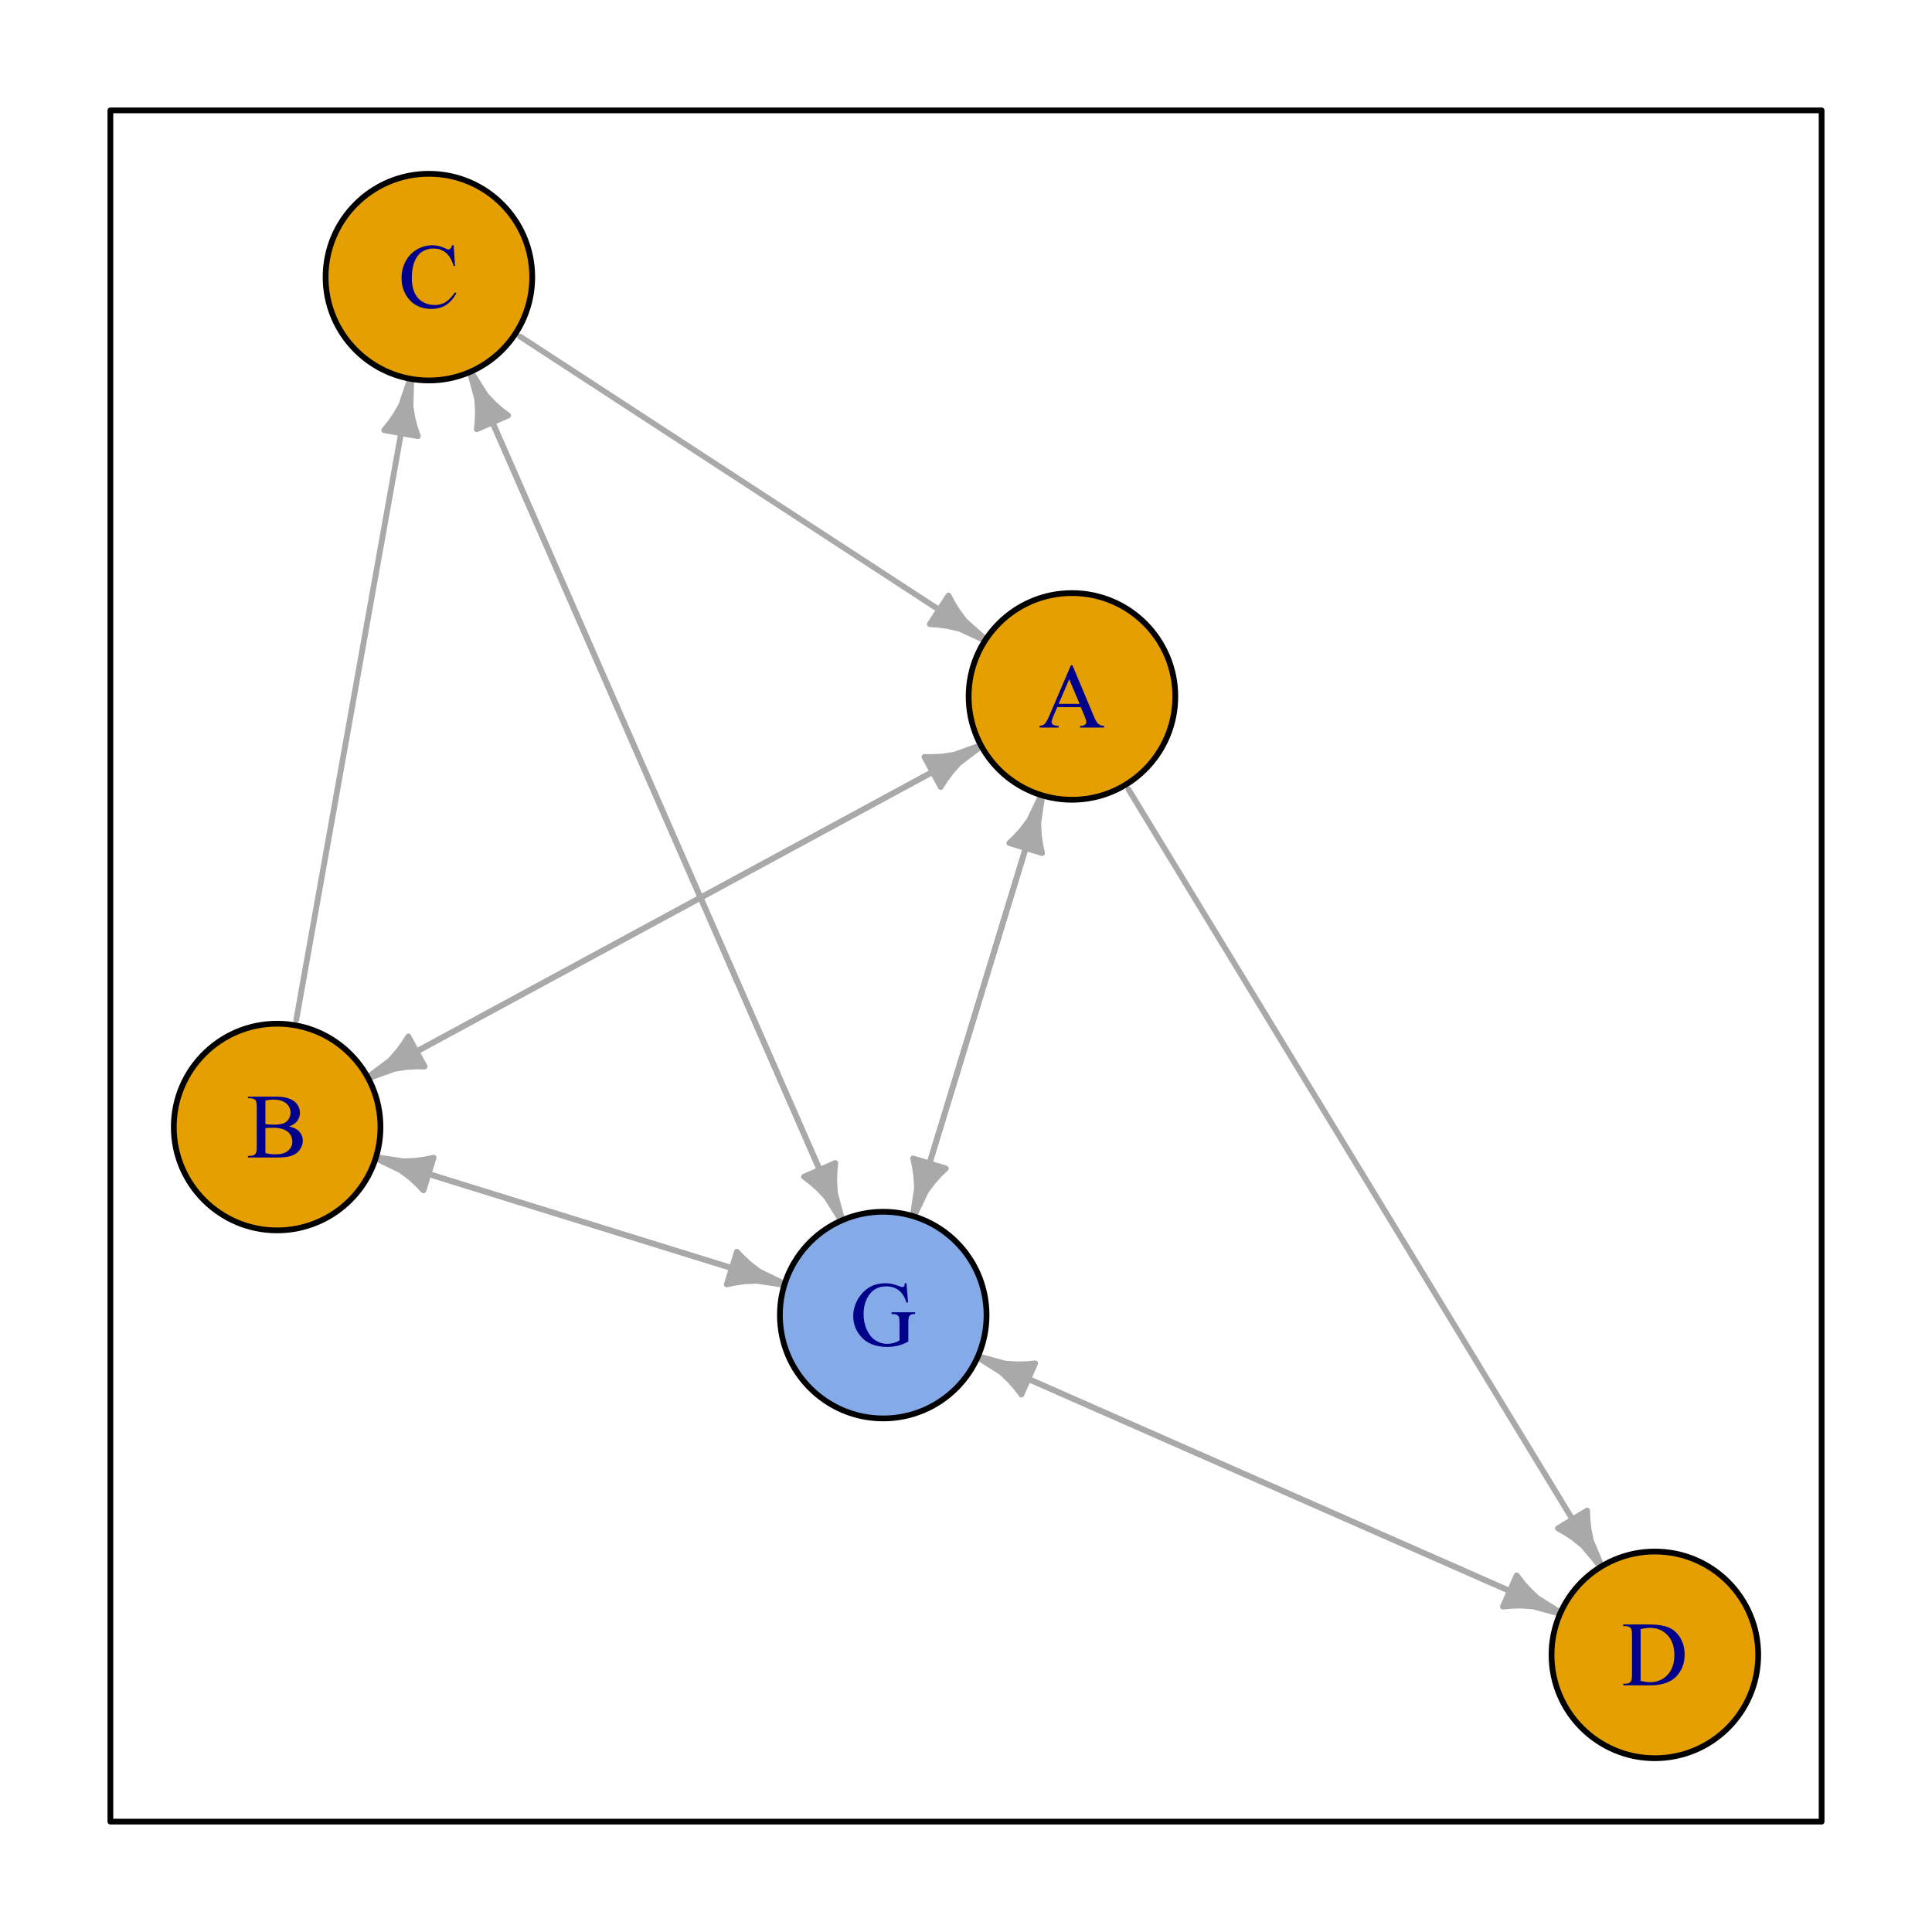
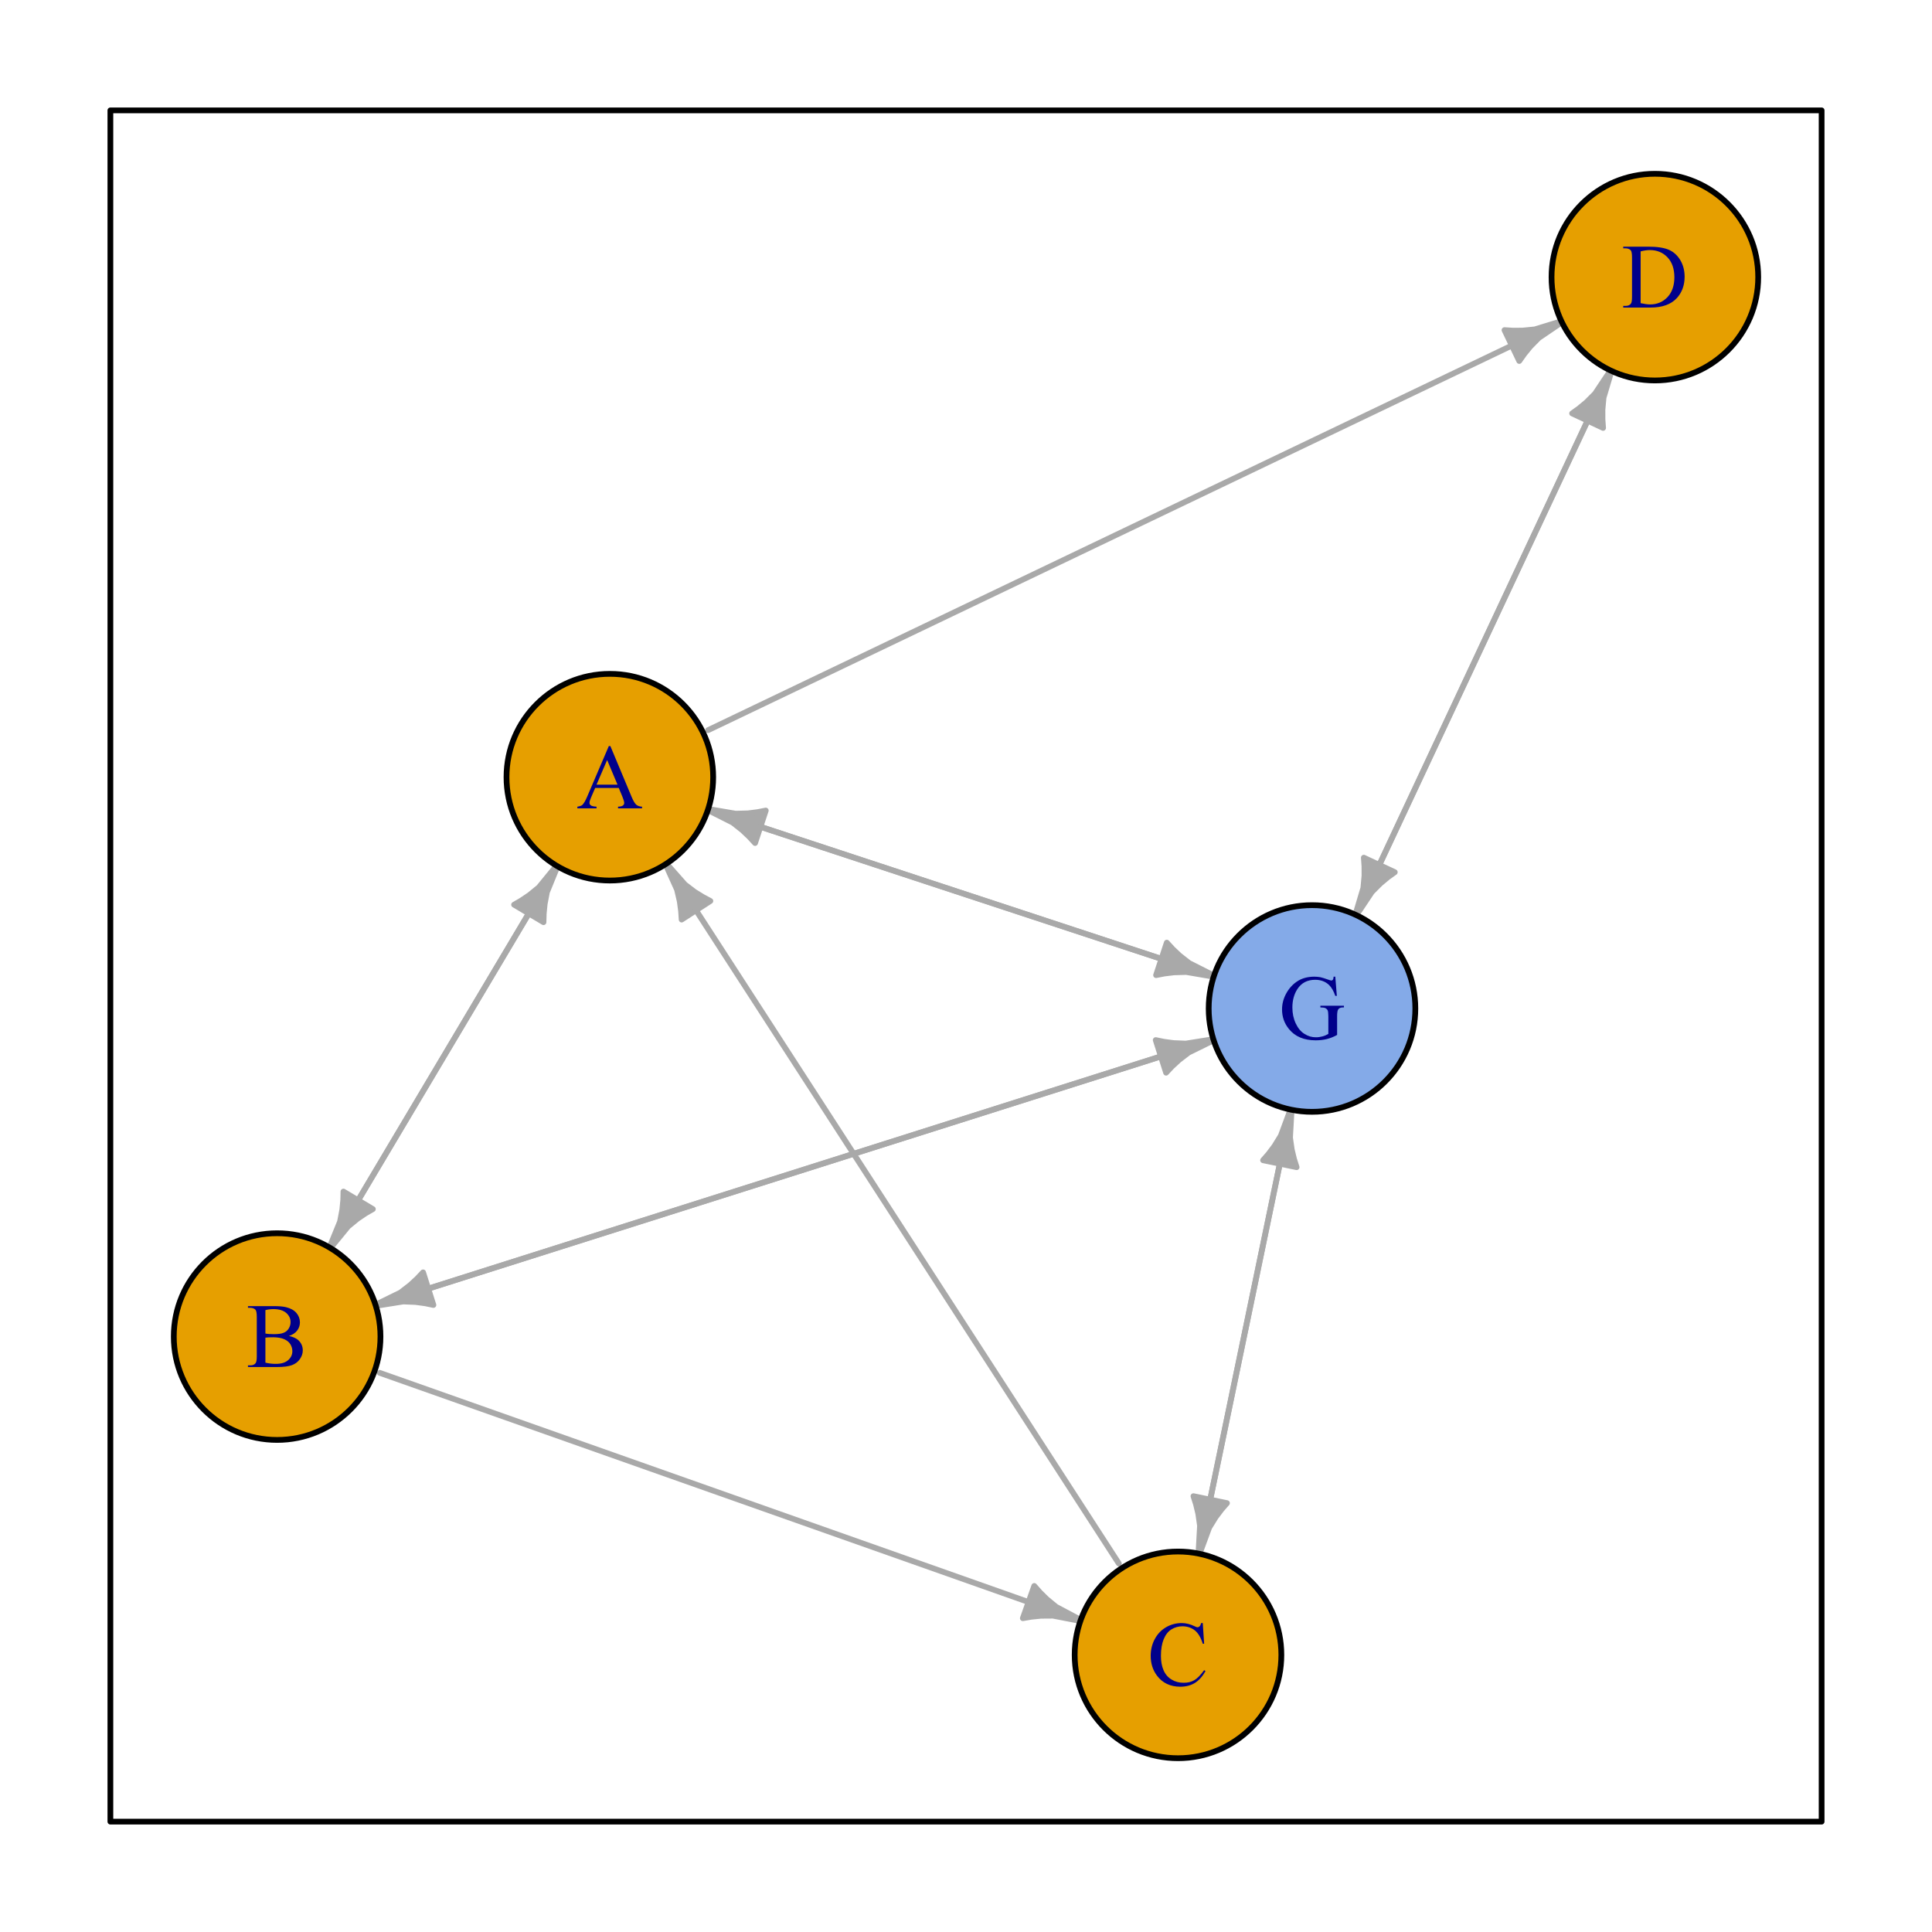
<svg xmlns="http://www.w3.org/2000/svg" xmlns:xlink="http://www.w3.org/1999/xlink" width="252pt" height="252pt" viewBox="0 0 252 252" version="1.1">
  <defs>
    <g>
      <symbol overflow="visible" id="glyph0-0">
        <path style="stroke:none;" d="M 1.664 0 L 1.664 -7.5 L 7.664 -7.5 L 7.664 0 Z M 1.852 -0.188 L 7.477 -0.188 L 7.477 -7.312 L 1.852 -7.312 Z M 1.852 -0.188 " />
      </symbol>
      <symbol overflow="visible" id="glyph0-1">
        <path style="stroke:none;" d="M 5.492 -2.66 L 2.414 -2.66 L 1.875 -1.406 C 1.742 -1.098 1.676 -0.867 1.676 -0.715 C 1.676 -0.59 1.73 -0.48 1.848 -0.395 C 1.961 -0.301 2.211 -0.242 2.594 -0.219 L 2.594 0 L 0.094 0 L 0.094 -0.219 C 0.426 -0.273 0.641 -0.352 0.738 -0.445 C 0.938 -0.633 1.156 -1.012 1.398 -1.586 L 4.195 -8.125 L 4.398 -8.125 L 7.164 -1.516 C 7.387 -0.98 7.59 -0.637 7.773 -0.48 C 7.953 -0.324 8.207 -0.234 8.531 -0.219 L 8.531 0 L 5.398 0 L 5.398 -0.219 C 5.711 -0.23 5.926 -0.285 6.035 -0.375 C 6.145 -0.461 6.199 -0.57 6.203 -0.703 C 6.199 -0.875 6.121 -1.145 5.969 -1.516 Z M 5.328 -3.094 L 3.977 -6.305 L 2.594 -3.094 Z M 5.328 -3.094 " />
      </symbol>
      <symbol overflow="visible" id="glyph0-2">
        <path style="stroke:none;" d="M 5.543 -4.055 C 6.09 -3.938 6.5 -3.75 6.781 -3.492 C 7.156 -3.133 7.348 -2.691 7.348 -2.172 C 7.348 -1.777 7.223 -1.398 6.973 -1.039 C 6.723 -0.676 6.379 -0.414 5.941 -0.25 C 5.504 -0.082 4.84 0 3.949 0 L 0.199 0 L 0.199 -0.219 L 0.5 -0.219 C 0.828 -0.215 1.066 -0.32 1.211 -0.531 C 1.301 -0.668 1.348 -0.961 1.348 -1.406 L 1.348 -6.539 C 1.348 -7.031 1.289 -7.34 1.18 -7.469 C 1.023 -7.637 0.797 -7.723 0.5 -7.727 L 0.199 -7.727 L 0.199 -7.945 L 3.633 -7.945 C 4.273 -7.945 4.785 -7.898 5.172 -7.805 C 5.758 -7.664 6.207 -7.414 6.516 -7.059 C 6.82 -6.699 6.973 -6.289 6.977 -5.824 C 6.973 -5.426 6.852 -5.066 6.613 -4.754 C 6.367 -4.434 6.012 -4.203 5.543 -4.055 Z M 2.473 -4.371 C 2.613 -4.34 2.777 -4.316 2.965 -4.309 C 3.152 -4.293 3.355 -4.289 3.578 -4.289 C 4.148 -4.289 4.578 -4.348 4.867 -4.473 C 5.152 -4.59 5.371 -4.781 5.523 -5.039 C 5.676 -5.293 5.754 -5.57 5.754 -5.871 C 5.754 -6.336 5.562 -6.73 5.184 -7.062 C 4.805 -7.387 4.254 -7.551 3.527 -7.555 C 3.137 -7.551 2.785 -7.508 2.473 -7.422 Z M 2.473 -0.574 C 2.926 -0.465 3.371 -0.41 3.812 -0.414 C 4.52 -0.41 5.059 -0.57 5.43 -0.891 C 5.801 -1.211 5.988 -1.605 5.988 -2.074 C 5.988 -2.383 5.902 -2.68 5.734 -2.965 C 5.566 -3.246 5.293 -3.469 4.914 -3.637 C 4.535 -3.797 4.066 -3.879 3.508 -3.883 C 3.266 -3.879 3.059 -3.875 2.891 -3.871 C 2.715 -3.859 2.578 -3.848 2.473 -3.832 Z M 2.473 -0.574 " />
      </symbol>
      <symbol overflow="visible" id="glyph0-3">
        <path style="stroke:none;" d="M 7.227 -8.125 L 7.406 -5.426 L 7.227 -5.426 C 6.977 -6.234 6.633 -6.816 6.188 -7.172 C 5.738 -7.523 5.199 -7.699 4.57 -7.703 C 4.043 -7.699 3.566 -7.566 3.141 -7.301 C 2.711 -7.035 2.375 -6.609 2.133 -6.023 C 1.891 -5.438 1.77 -4.707 1.77 -3.836 C 1.77 -3.113 1.883 -2.492 2.113 -1.969 C 2.344 -1.441 2.691 -1.035 3.156 -0.758 C 3.617 -0.473 4.145 -0.332 4.742 -0.336 C 5.254 -0.332 5.711 -0.441 6.105 -0.664 C 6.496 -0.883 6.93 -1.324 7.406 -1.98 L 7.586 -1.863 C 7.188 -1.156 6.723 -0.637 6.195 -0.312 C 5.66 0.016 5.031 0.176 4.301 0.18 C 2.984 0.176 1.965 -0.309 1.242 -1.281 C 0.703 -2.008 0.434 -2.863 0.434 -3.852 C 0.434 -4.641 0.609 -5.371 0.965 -6.035 C 1.32 -6.699 1.809 -7.211 2.434 -7.578 C 3.051 -7.938 3.734 -8.121 4.477 -8.125 C 5.047 -8.121 5.613 -7.98 6.176 -7.703 C 6.34 -7.617 6.457 -7.574 6.527 -7.578 C 6.633 -7.574 6.723 -7.613 6.805 -7.688 C 6.898 -7.789 6.973 -7.934 7.02 -8.125 Z M 7.227 -8.125 " />
      </symbol>
      <symbol overflow="visible" id="glyph0-4">
        <path style="stroke:none;" d="M 0.203 0 L 0.203 -0.219 L 0.504 -0.219 C 0.84 -0.215 1.078 -0.324 1.219 -0.539 C 1.305 -0.668 1.348 -0.957 1.348 -1.406 L 1.348 -6.539 C 1.348 -7.031 1.293 -7.34 1.184 -7.469 C 1.027 -7.637 0.801 -7.723 0.504 -7.727 L 0.203 -7.727 L 0.203 -7.945 L 3.438 -7.945 C 4.621 -7.945 5.523 -7.809 6.148 -7.539 C 6.766 -7.27 7.266 -6.82 7.645 -6.191 C 8.02 -5.562 8.207 -4.836 8.211 -4.016 C 8.207 -2.906 7.871 -1.984 7.203 -1.242 C 6.445 -0.414 5.297 0 3.758 0 Z M 2.473 -0.574 C 2.969 -0.465 3.383 -0.41 3.719 -0.41 C 4.621 -0.41 5.375 -0.727 5.977 -1.363 C 6.574 -2 6.871 -2.863 6.875 -3.953 C 6.871 -5.051 6.574 -5.918 5.977 -6.551 C 5.375 -7.184 4.605 -7.5 3.672 -7.5 C 3.32 -7.5 2.922 -7.441 2.473 -7.328 Z M 2.473 -0.574 " />
      </symbol>
      <symbol overflow="visible" id="glyph0-5">
        <path style="stroke:none;" d="M 7.367 -8.125 L 7.57 -5.617 L 7.367 -5.617 C 7.156 -6.238 6.891 -6.711 6.562 -7.031 C 6.086 -7.488 5.477 -7.715 4.742 -7.719 C 3.727 -7.715 2.957 -7.316 2.43 -6.516 C 1.988 -5.836 1.77 -5.031 1.77 -4.102 C 1.77 -3.344 1.914 -2.652 2.207 -2.027 C 2.5 -1.402 2.883 -0.941 3.359 -0.652 C 3.828 -0.359 4.316 -0.215 4.82 -0.219 C 5.113 -0.215 5.398 -0.254 5.672 -0.328 C 5.945 -0.398 6.207 -0.508 6.461 -0.656 L 6.461 -2.953 C 6.457 -3.352 6.426 -3.609 6.371 -3.734 C 6.309 -3.855 6.215 -3.949 6.09 -4.016 C 5.957 -4.078 5.734 -4.113 5.422 -4.113 L 5.422 -4.336 L 8.496 -4.336 L 8.496 -4.113 L 8.352 -4.113 C 8.039 -4.113 7.832 -4.012 7.723 -3.809 C 7.645 -3.664 7.605 -3.379 7.605 -2.953 L 7.605 -0.523 C 7.152 -0.273 6.707 -0.098 6.273 0.012 C 5.832 0.121 5.348 0.176 4.816 0.18 C 3.281 0.176 2.113 -0.312 1.32 -1.297 C 0.719 -2.031 0.422 -2.883 0.422 -3.852 C 0.422 -4.547 0.59 -5.219 0.926 -5.859 C 1.324 -6.617 1.871 -7.203 2.566 -7.617 C 3.145 -7.953 3.832 -8.121 4.629 -8.125 C 4.918 -8.121 5.18 -8.098 5.418 -8.055 C 5.652 -8.004 5.988 -7.902 6.422 -7.746 C 6.641 -7.664 6.785 -7.621 6.859 -7.625 C 6.934 -7.621 6.996 -7.656 7.051 -7.727 C 7.102 -7.793 7.137 -7.926 7.148 -8.125 Z M 7.367 -8.125 " />
      </symbol>
    </g>
  </defs>
-   <g id="surface76">
+   <g id="surface96">
    <rect x="0" y="0" width="252" height="252" style="fill:rgb(100%,100%,100%);fill-opacity:1;stroke:none;" />
    <path style="fill:none;stroke-width:0.75;stroke-linecap:round;stroke-linejoin:round;stroke:rgb(0%,0%,0%);stroke-opacity:1;stroke-miterlimit:10;" d="M 14.398 237.602 L 237.602 237.602 L 237.602 14.398 L 14.398 14.398 L 14.398 237.602 " />
-     <path style="fill:none;stroke-width:0.75;stroke-linecap:round;stroke-linejoin:round;stroke:rgb(66.275%,66.275%,66.275%);stroke-opacity:1;stroke-miterlimit:10;" d="M 127.34 97.602 L 47.996 140.586 " />
-     <path style="fill:none;stroke-width:0.75;stroke-linecap:round;stroke-linejoin:round;stroke:rgb(66.275%,66.275%,66.275%);stroke-opacity:1;stroke-miterlimit:10;" d="M 147.199 102.969 L 208.852 204.34 " />
-     <path style="fill:none;stroke-width:0.75;stroke-linecap:round;stroke-linejoin:round;stroke:rgb(66.275%,66.275%,66.275%);stroke-opacity:1;stroke-miterlimit:10;" d="M 135.68 104.418 L 119.137 158.641 " />
-     <path style="fill:none;stroke-width:0.75;stroke-linecap:round;stroke-linejoin:round;stroke:rgb(66.275%,66.275%,66.275%);stroke-opacity:1;stroke-miterlimit:10;" d="M 48.629 140.242 L 127.973 97.258 " />
-     <path style="fill:none;stroke-width:0.75;stroke-linecap:round;stroke-linejoin:round;stroke:rgb(66.275%,66.275%,66.275%);stroke-opacity:1;stroke-miterlimit:10;" d="M 38.641 133.027 L 53.574 49.414 " />
-     <path style="fill:none;stroke-width:0.75;stroke-linecap:round;stroke-linejoin:round;stroke:rgb(66.275%,66.275%,66.275%);stroke-opacity:1;stroke-miterlimit:10;" d="M 49.707 151.215 L 102.328 167.539 " />
-     <path style="fill:none;stroke-width:0.75;stroke-linecap:round;stroke-linejoin:round;stroke:rgb(66.275%,66.275%,66.275%);stroke-opacity:1;stroke-miterlimit:10;" d="M 67.84 43.898 L 128.531 83.477 " />
-     <path style="fill:none;stroke-width:0.75;stroke-linecap:round;stroke-linejoin:round;stroke:rgb(66.275%,66.275%,66.275%);stroke-opacity:1;stroke-miterlimit:10;" d="M 61.637 49.152 L 109.797 159.184 " />
-     <path style="fill:none;stroke-width:0.75;stroke-linecap:round;stroke-linejoin:round;stroke:rgb(66.275%,66.275%,66.275%);stroke-opacity:1;stroke-miterlimit:10;" d="M 202.859 210.133 L 127.539 176.965 " />
-     <path style="fill:none;stroke-width:0.75;stroke-linecap:round;stroke-linejoin:round;stroke:rgb(66.275%,66.275%,66.275%);stroke-opacity:1;stroke-miterlimit:10;" d="M 119.348 157.953 L 135.891 103.73 " />
-     <path style="fill:none;stroke-width:0.75;stroke-linecap:round;stroke-linejoin:round;stroke:rgb(66.275%,66.275%,66.275%);stroke-opacity:1;stroke-miterlimit:10;" d="M 101.641 167.324 L 49.02 151 " />
-     <path style="fill:none;stroke-width:0.75;stroke-linecap:round;stroke-linejoin:round;stroke:rgb(66.275%,66.275%,66.275%);stroke-opacity:1;stroke-miterlimit:10;" d="M 109.512 158.523 L 61.352 48.492 " />
-     <path style="fill:none;stroke-width:0.75;stroke-linecap:round;stroke-linejoin:round;stroke:rgb(66.275%,66.275%,66.275%);stroke-opacity:1;stroke-miterlimit:10;" d="M 128.195 177.254 L 203.52 210.422 " />
-     <path style="fill-rule:nonzero;fill:rgb(66.275%,66.275%,66.275%);fill-opacity:1;stroke-width:0.75;stroke-linecap:round;stroke-linejoin:round;stroke:rgb(66.275%,66.275%,66.275%);stroke-opacity:1;stroke-miterlimit:10;" d="M 53.262 135.195 L 52.672 136.129 L 51.922 137.148 L 50.871 138.332 L 47.961 140.523 L 48.031 140.648 L 51.453 139.41 L 53.02 139.172 L 54.285 139.105 L 55.391 139.117 Z M 53.262 135.195 " />
-     <path style="fill-rule:nonzero;fill:rgb(66.275%,66.275%,66.275%);fill-opacity:1;stroke-width:0.75;stroke-linecap:round;stroke-linejoin:round;stroke:rgb(66.275%,66.275%,66.275%);stroke-opacity:1;stroke-miterlimit:10;" d="M 203.203 199.348 L 204.164 199.891 L 205.223 200.59 L 206.457 201.582 L 208.789 204.375 L 208.914 204.301 L 207.504 200.945 L 207.191 199.391 L 207.059 198.133 L 207.016 197.027 Z M 203.203 199.348 " />
-     <path style="fill-rule:nonzero;fill:rgb(66.275%,66.275%,66.275%);fill-opacity:1;stroke-width:0.75;stroke-linecap:round;stroke-linejoin:round;stroke:rgb(66.275%,66.275%,66.275%);stroke-opacity:1;stroke-miterlimit:10;" d="M 119.102 151.102 L 119.336 152.184 L 119.52 153.434 L 119.602 155.02 L 119.066 158.617 L 119.207 158.66 L 120.773 155.375 L 121.723 154.105 L 122.574 153.168 L 123.371 152.406 Z M 119.102 151.102 " />
-     <path style="fill-rule:nonzero;fill:rgb(66.275%,66.275%,66.275%);fill-opacity:1;stroke-width:0.75;stroke-linecap:round;stroke-linejoin:round;stroke:rgb(66.275%,66.275%,66.275%);stroke-opacity:1;stroke-miterlimit:10;" d="M 122.703 102.652 L 123.293 101.719 L 124.043 100.699 L 125.098 99.512 L 128.004 97.324 L 127.938 97.195 L 124.516 98.438 L 122.945 98.672 L 121.684 98.742 L 120.578 98.727 Z M 122.703 102.652 " />
-     <path style="fill-rule:nonzero;fill:rgb(66.275%,66.275%,66.275%);fill-opacity:1;stroke-width:0.75;stroke-linecap:round;stroke-linejoin:round;stroke:rgb(66.275%,66.275%,66.275%);stroke-opacity:1;stroke-miterlimit:10;" d="M 54.508 56.895 L 54.145 55.848 L 53.812 54.629 L 53.547 53.066 L 53.645 49.426 L 53.504 49.402 L 52.34 52.848 L 51.547 54.223 L 50.812 55.254 L 50.113 56.109 Z M 54.508 56.895 " />
-     <path style="fill-rule:nonzero;fill:rgb(66.275%,66.275%,66.275%);fill-opacity:1;stroke-width:0.75;stroke-linecap:round;stroke-linejoin:round;stroke:rgb(66.275%,66.275%,66.275%);stroke-opacity:1;stroke-miterlimit:10;" d="M 94.793 167.535 L 95.875 167.309 L 97.125 167.129 L 98.711 167.055 L 102.309 167.605 L 102.352 167.469 L 99.074 165.887 L 97.809 164.93 L 96.875 164.074 L 96.113 163.273 Z M 94.793 167.535 " />
-     <path style="fill-rule:nonzero;fill:rgb(66.275%,66.275%,66.275%);fill-opacity:1;stroke-width:0.75;stroke-linecap:round;stroke-linejoin:round;stroke:rgb(66.275%,66.275%,66.275%);stroke-opacity:1;stroke-miterlimit:10;" d="M 121.281 81.414 L 122.387 81.488 L 123.637 81.66 L 125.184 82.023 L 128.492 83.539 L 128.57 83.418 L 125.852 81 L 124.898 79.73 L 124.234 78.656 L 123.719 77.676 Z M 121.281 81.414 " />
-     <path style="fill-rule:nonzero;fill:rgb(66.275%,66.275%,66.275%);fill-opacity:1;stroke-width:0.75;stroke-linecap:round;stroke-linejoin:round;stroke:rgb(66.275%,66.275%,66.275%);stroke-opacity:1;stroke-miterlimit:10;" d="M 104.867 153.484 L 105.75 154.152 L 106.703 154.98 L 107.793 156.133 L 109.734 159.215 L 109.863 159.156 L 108.914 155.641 L 108.812 154.059 L 108.848 152.793 L 108.957 151.695 Z M 104.867 153.484 " />
-     <path style="fill-rule:nonzero;fill:rgb(66.275%,66.275%,66.275%);fill-opacity:1;stroke-width:0.75;stroke-linecap:round;stroke-linejoin:round;stroke:rgb(66.275%,66.275%,66.275%);stroke-opacity:1;stroke-miterlimit:10;" d="M 135.027 177.824 L 133.926 177.93 L 132.66 177.961 L 131.078 177.855 L 127.566 176.898 L 127.508 177.031 L 130.586 178.977 L 131.734 180.07 L 132.562 181.023 L 133.227 181.906 Z M 135.027 177.824 " />
-     <path style="fill-rule:nonzero;fill:rgb(66.275%,66.275%,66.275%);fill-opacity:1;stroke-width:0.75;stroke-linecap:round;stroke-linejoin:round;stroke:rgb(66.275%,66.275%,66.275%);stroke-opacity:1;stroke-miterlimit:10;" d="M 135.922 111.27 L 135.688 110.188 L 135.504 108.938 L 135.422 107.352 L 135.957 103.754 L 135.82 103.711 L 134.254 106.996 L 133.301 108.266 L 132.449 109.203 L 131.652 109.965 Z M 135.922 111.27 " />
-     <path style="fill-rule:nonzero;fill:rgb(66.275%,66.275%,66.275%);fill-opacity:1;stroke-width:0.75;stroke-linecap:round;stroke-linejoin:round;stroke:rgb(66.275%,66.275%,66.275%);stroke-opacity:1;stroke-miterlimit:10;" d="M 56.555 151 L 55.477 151.23 L 54.223 151.406 L 52.637 151.48 L 49.039 150.93 L 48.996 151.07 L 52.273 152.652 L 53.539 153.609 L 54.473 154.465 L 55.234 155.266 Z M 56.555 151 " />
-     <path style="fill-rule:nonzero;fill:rgb(66.275%,66.275%,66.275%);fill-opacity:1;stroke-width:0.75;stroke-linecap:round;stroke-linejoin:round;stroke:rgb(66.275%,66.275%,66.275%);stroke-opacity:1;stroke-miterlimit:10;" d="M 66.281 54.191 L 65.398 53.527 L 64.445 52.695 L 63.355 51.543 L 61.414 48.465 L 61.285 48.52 L 62.234 52.035 L 62.336 53.617 L 62.301 54.883 L 62.191 55.984 Z M 66.281 54.191 " />
-     <path style="fill-rule:nonzero;fill:rgb(66.275%,66.275%,66.275%);fill-opacity:1;stroke-width:0.75;stroke-linecap:round;stroke-linejoin:round;stroke:rgb(66.275%,66.275%,66.275%);stroke-opacity:1;stroke-miterlimit:10;" d="M 196.031 209.562 L 197.133 209.457 L 198.395 209.426 L 199.98 209.531 L 203.492 210.488 L 203.551 210.355 L 200.473 208.414 L 199.324 207.316 L 198.496 206.363 L 197.828 205.48 Z M 196.031 209.562 " />
-     <path style="fill-rule:nonzero;fill:rgb(90.196%,62.353%,0%);fill-opacity:1;stroke-width:0.75;stroke-linecap:round;stroke-linejoin:round;stroke:rgb(0%,0%,0%);stroke-opacity:1;stroke-miterlimit:10;" d="M 153.301 90.84 C 153.301 98.285 147.266 104.316 139.82 104.316 C 132.379 104.316 126.344 98.285 126.344 90.84 C 126.344 83.395 132.379 77.359 139.82 77.359 C 147.266 77.359 153.301 83.395 153.301 90.84 " />
-     <path style="fill-rule:nonzero;fill:rgb(90.196%,62.353%,0%);fill-opacity:1;stroke-width:0.75;stroke-linecap:round;stroke-linejoin:round;stroke:rgb(0%,0%,0%);stroke-opacity:1;stroke-miterlimit:10;" d="M 49.625 147.008 C 49.625 154.449 43.59 160.484 36.145 160.484 C 28.699 160.484 22.668 154.449 22.668 147.008 C 22.668 139.562 28.699 133.527 36.145 133.527 C 43.59 133.527 49.625 139.562 49.625 147.008 " />
-     <path style="fill-rule:nonzero;fill:rgb(90.196%,62.353%,0%);fill-opacity:1;stroke-width:0.75;stroke-linecap:round;stroke-linejoin:round;stroke:rgb(0%,0%,0%);stroke-opacity:1;stroke-miterlimit:10;" d="M 69.422 36.145 C 69.422 43.59 63.391 49.625 55.945 49.625 C 48.5 49.625 42.469 43.59 42.469 36.145 C 42.469 28.699 48.5 22.668 55.945 22.668 C 63.391 22.668 69.422 28.699 69.422 36.145 " />
-     <path style="fill-rule:nonzero;fill:rgb(90.196%,62.353%,0%);fill-opacity:1;stroke-width:0.75;stroke-linecap:round;stroke-linejoin:round;stroke:rgb(0%,0%,0%);stroke-opacity:1;stroke-miterlimit:10;" d="M 229.332 215.855 C 229.332 223.301 223.301 229.332 215.855 229.332 C 208.41 229.332 202.375 223.301 202.375 215.855 C 202.375 208.41 208.41 202.375 215.855 202.375 C 223.301 202.375 229.332 208.41 229.332 215.855 " />
-     <path style="fill-rule:nonzero;fill:rgb(51.765%,66.667%,90.98%);fill-opacity:1;stroke-width:0.75;stroke-linecap:round;stroke-linejoin:round;stroke:rgb(0%,0%,0%);stroke-opacity:1;stroke-miterlimit:10;" d="M 128.68 171.531 C 128.68 178.977 122.648 185.012 115.203 185.012 C 107.758 185.012 101.727 178.977 101.727 171.531 C 101.727 164.086 107.758 158.055 115.203 158.055 C 122.648 158.055 128.68 164.086 128.68 171.531 " />
+     <path style="fill:none;stroke-width:0.75;stroke-linecap:round;stroke-linejoin:round;stroke:rgb(66.275%,66.275%,66.275%);stroke-opacity:1;stroke-miterlimit:10;" d="M 72.285 113.574 L 43.035 162.754 " />
+     <path style="fill:none;stroke-width:0.75;stroke-linecap:round;stroke-linejoin:round;stroke:rgb(66.275%,66.275%,66.275%);stroke-opacity:1;stroke-miterlimit:10;" d="M 92.352 95.242 L 203.695 41.961 " />
+     <path style="fill:none;stroke-width:0.75;stroke-linecap:round;stroke-linejoin:round;stroke:rgb(66.275%,66.275%,66.275%);stroke-opacity:1;stroke-miterlimit:10;" d="M 93.031 105.816 L 158.332 127.324 " />
+     <path style="fill:none;stroke-width:0.75;stroke-linecap:round;stroke-linejoin:round;stroke:rgb(66.275%,66.275%,66.275%);stroke-opacity:1;stroke-miterlimit:10;" d="M 43.402 162.133 L 72.656 112.957 " />
+     <path style="fill:none;stroke-width:0.75;stroke-linecap:round;stroke-linejoin:round;stroke:rgb(66.275%,66.275%,66.275%);stroke-opacity:1;stroke-miterlimit:10;" d="M 49.531 179.066 L 140.945 211.363 " />
+     <path style="fill:none;stroke-width:0.75;stroke-linecap:round;stroke-linejoin:round;stroke:rgb(66.275%,66.275%,66.275%);stroke-opacity:1;stroke-miterlimit:10;" d="M 49.68 170.047 L 158.285 135.617 " />
+     <path style="fill:none;stroke-width:0.75;stroke-linecap:round;stroke-linejoin:round;stroke:rgb(66.275%,66.275%,66.275%);stroke-opacity:1;stroke-miterlimit:10;" d="M 145.938 203.938 L 86.871 112.688 " />
+     <path style="fill:none;stroke-width:0.75;stroke-linecap:round;stroke-linejoin:round;stroke:rgb(66.275%,66.275%,66.275%);stroke-opacity:1;stroke-miterlimit:10;" d="M 156.535 201.953 L 168.398 144.742 " />
+     <path style="fill:none;stroke-width:0.75;stroke-linecap:round;stroke-linejoin:round;stroke:rgb(66.275%,66.275%,66.275%);stroke-opacity:1;stroke-miterlimit:10;" d="M 209.828 49 L 176.855 119.34 " />
+     <path style="fill:none;stroke-width:0.75;stroke-linecap:round;stroke-linejoin:round;stroke:rgb(66.275%,66.275%,66.275%);stroke-opacity:1;stroke-miterlimit:10;" d="M 157.648 127.102 L 92.348 105.59 " />
+     <path style="fill:none;stroke-width:0.75;stroke-linecap:round;stroke-linejoin:round;stroke:rgb(66.275%,66.275%,66.275%);stroke-opacity:1;stroke-miterlimit:10;" d="M 157.598 135.832 L 48.992 170.262 " />
+     <path style="fill:none;stroke-width:0.75;stroke-linecap:round;stroke-linejoin:round;stroke:rgb(66.275%,66.275%,66.275%);stroke-opacity:1;stroke-miterlimit:10;" d="M 168.25 145.445 L 156.391 202.656 " />
+     <path style="fill:none;stroke-width:0.75;stroke-linecap:round;stroke-linejoin:round;stroke:rgb(66.275%,66.275%,66.275%);stroke-opacity:1;stroke-miterlimit:10;" d="M 177.16 118.688 L 210.133 48.348 " />
+     <path style="fill-rule:nonzero;fill:rgb(66.275%,66.275%,66.275%);fill-opacity:1;stroke-width:0.75;stroke-linecap:round;stroke-linejoin:round;stroke:rgb(66.275%,66.275%,66.275%);stroke-opacity:1;stroke-miterlimit:10;" d="M 44.797 155.422 L 44.77 156.527 L 44.648 157.789 L 44.352 159.344 L 42.973 162.715 L 43.098 162.789 L 45.402 159.973 L 46.629 158.965 L 47.676 158.258 L 48.633 157.707 Z M 44.797 155.422 " />
+     <path style="fill-rule:nonzero;fill:rgb(66.275%,66.275%,66.275%);fill-opacity:1;stroke-width:0.75;stroke-linecap:round;stroke-linejoin:round;stroke:rgb(66.275%,66.275%,66.275%);stroke-opacity:1;stroke-miterlimit:10;" d="M 198.164 47.086 L 198.805 46.18 L 199.602 45.199 L 200.715 44.07 L 203.727 42.027 L 203.668 41.898 L 200.188 42.965 L 198.605 43.121 L 197.344 43.129 L 196.238 43.059 Z M 198.164 47.086 " />
+     <path style="fill-rule:nonzero;fill:rgb(66.275%,66.275%,66.275%);fill-opacity:1;stroke-width:0.75;stroke-linecap:round;stroke-linejoin:round;stroke:rgb(66.275%,66.275%,66.275%);stroke-opacity:1;stroke-miterlimit:10;" d="M 150.793 127.191 L 151.879 126.98 L 153.137 126.828 L 154.719 126.781 L 158.309 127.395 L 158.355 127.258 L 155.102 125.617 L 153.855 124.641 L 152.938 123.77 L 152.191 122.953 Z M 150.793 127.191 " />
+     <path style="fill-rule:nonzero;fill:rgb(66.275%,66.275%,66.275%);fill-opacity:1;stroke-width:0.75;stroke-linecap:round;stroke-linejoin:round;stroke:rgb(66.275%,66.275%,66.275%);stroke-opacity:1;stroke-miterlimit:10;" d="M 70.891 120.285 L 70.922 119.18 L 71.043 117.922 L 71.34 116.363 L 72.719 112.992 L 72.594 112.918 L 70.289 115.738 L 69.062 116.742 L 68.012 117.449 L 67.055 118.004 Z M 70.891 120.285 " />
+     <path style="fill-rule:nonzero;fill:rgb(66.275%,66.275%,66.275%);fill-opacity:1;stroke-width:0.75;stroke-linecap:round;stroke-linejoin:round;stroke:rgb(66.275%,66.275%,66.275%);stroke-opacity:1;stroke-miterlimit:10;" d="M 133.414 211.07 L 134.504 210.883 L 135.762 210.754 L 137.348 210.742 L 140.922 211.434 L 140.969 211.297 L 137.754 209.59 L 136.531 208.582 L 135.629 207.691 L 134.902 206.863 Z M 133.414 211.07 " />
+     <path style="fill-rule:nonzero;fill:rgb(66.275%,66.275%,66.275%);fill-opacity:1;stroke-width:0.75;stroke-linecap:round;stroke-linejoin:round;stroke:rgb(66.275%,66.275%,66.275%);stroke-opacity:1;stroke-miterlimit:10;" d="M 152.098 139.918 L 152.852 139.113 L 153.781 138.254 L 155.039 137.289 L 158.305 135.684 L 158.262 135.547 L 154.668 136.121 L 153.082 136.055 L 151.828 135.887 L 150.746 135.664 Z M 152.098 139.918 " />
+     <path style="fill-rule:nonzero;fill:rgb(66.275%,66.275%,66.275%);fill-opacity:1;stroke-width:0.75;stroke-linecap:round;stroke-linejoin:round;stroke:rgb(66.275%,66.275%,66.275%);stroke-opacity:1;stroke-miterlimit:10;" d="M 92.656 117.52 L 91.68 117 L 90.602 116.336 L 89.34 115.375 L 86.93 112.648 L 86.809 112.727 L 88.312 116.043 L 88.668 117.586 L 88.836 118.84 L 88.91 119.945 Z M 92.656 117.52 " />
+     <path style="fill-rule:nonzero;fill:rgb(66.275%,66.275%,66.275%);fill-opacity:1;stroke-width:0.75;stroke-linecap:round;stroke-linejoin:round;stroke:rgb(66.275%,66.275%,66.275%);stroke-opacity:1;stroke-miterlimit:10;" d="M 169.121 152.242 L 168.789 151.191 L 168.492 149.961 L 168.266 148.391 L 168.469 144.754 L 168.328 144.727 L 167.066 148.141 L 166.234 149.492 L 165.473 150.504 L 164.75 151.336 Z M 169.121 152.242 " />
+     <path style="fill-rule:nonzero;fill:rgb(66.275%,66.275%,66.275%);fill-opacity:1;stroke-width:0.75;stroke-linecap:round;stroke-linejoin:round;stroke:rgb(66.275%,66.275%,66.275%);stroke-opacity:1;stroke-miterlimit:10;" d="M 177.891 111.871 L 177.969 112.977 L 177.973 114.242 L 177.828 115.82 L 176.789 119.309 L 176.918 119.371 L 178.938 116.34 L 180.059 115.219 L 181.031 114.41 L 181.93 113.766 Z M 177.891 111.871 " />
+     <path style="fill-rule:nonzero;fill:rgb(66.275%,66.275%,66.275%);fill-opacity:1;stroke-width:0.75;stroke-linecap:round;stroke-linejoin:round;stroke:rgb(66.275%,66.275%,66.275%);stroke-opacity:1;stroke-miterlimit:10;" d="M 99.883 105.723 L 98.797 105.934 L 97.543 106.09 L 95.957 106.133 L 92.371 105.52 L 92.324 105.656 L 95.574 107.297 L 96.82 108.277 L 97.738 109.148 L 98.488 109.961 Z M 99.883 105.723 " />
+     <path style="fill-rule:nonzero;fill:rgb(66.275%,66.275%,66.275%);fill-opacity:1;stroke-width:0.75;stroke-linecap:round;stroke-linejoin:round;stroke:rgb(66.275%,66.275%,66.275%);stroke-opacity:1;stroke-miterlimit:10;" d="M 55.184 165.961 L 54.426 166.766 L 53.496 167.625 L 52.238 168.594 L 48.973 170.195 L 49.016 170.332 L 52.609 169.758 L 54.195 169.824 L 55.449 169.992 L 56.531 170.215 Z M 55.184 165.961 " />
+     <path style="fill-rule:nonzero;fill:rgb(66.275%,66.275%,66.275%);fill-opacity:1;stroke-width:0.75;stroke-linecap:round;stroke-linejoin:round;stroke:rgb(66.275%,66.275%,66.275%);stroke-opacity:1;stroke-miterlimit:10;" d="M 155.668 195.152 L 156 196.207 L 156.297 197.438 L 156.523 199.008 L 156.32 202.645 L 156.461 202.672 L 157.719 199.258 L 158.551 197.906 L 159.312 196.895 L 160.039 196.059 Z M 155.668 195.152 " />
+     <path style="fill-rule:nonzero;fill:rgb(66.275%,66.275%,66.275%);fill-opacity:1;stroke-width:0.75;stroke-linecap:round;stroke-linejoin:round;stroke:rgb(66.275%,66.275%,66.275%);stroke-opacity:1;stroke-miterlimit:10;" d="M 209.098 55.816 L 209.02 54.711 L 209.016 53.449 L 209.16 51.867 L 210.199 48.379 L 210.07 48.316 L 208.051 51.348 L 206.93 52.469 L 205.957 53.277 L 205.059 53.922 Z M 209.098 55.816 " />
+     <path style="fill-rule:nonzero;fill:rgb(90.196%,62.353%,0%);fill-opacity:1;stroke-width:0.75;stroke-linecap:round;stroke-linejoin:round;stroke:rgb(0%,0%,0%);stroke-opacity:1;stroke-miterlimit:10;" d="M 93.023 101.371 C 93.023 108.816 86.988 114.852 79.547 114.852 C 72.102 114.852 66.066 108.816 66.066 101.371 C 66.066 93.93 72.102 87.895 79.547 87.895 C 86.988 87.895 93.023 93.93 93.023 101.371 " />
+     <path style="fill-rule:nonzero;fill:rgb(90.196%,62.353%,0%);fill-opacity:1;stroke-width:0.75;stroke-linecap:round;stroke-linejoin:round;stroke:rgb(0%,0%,0%);stroke-opacity:1;stroke-miterlimit:10;" d="M 49.625 174.336 C 49.625 181.781 43.59 187.816 36.145 187.816 C 28.699 187.816 22.668 181.781 22.668 174.336 C 22.668 166.891 28.699 160.859 36.145 160.859 C 43.59 160.859 49.625 166.891 49.625 174.336 " />
+     <path style="fill-rule:nonzero;fill:rgb(90.196%,62.353%,0%);fill-opacity:1;stroke-width:0.75;stroke-linecap:round;stroke-linejoin:round;stroke:rgb(0%,0%,0%);stroke-opacity:1;stroke-miterlimit:10;" d="M 167.133 215.855 C 167.133 223.301 161.098 229.332 153.656 229.332 C 146.211 229.332 140.176 223.301 140.176 215.855 C 140.176 208.41 146.211 202.375 153.656 202.375 C 161.098 202.375 167.133 208.41 167.133 215.855 " />
+     <path style="fill-rule:nonzero;fill:rgb(90.196%,62.353%,0%);fill-opacity:1;stroke-width:0.75;stroke-linecap:round;stroke-linejoin:round;stroke:rgb(0%,0%,0%);stroke-opacity:1;stroke-miterlimit:10;" d="M 229.332 36.145 C 229.332 43.59 223.301 49.625 215.855 49.625 C 208.41 49.625 202.375 43.59 202.375 36.145 C 202.375 28.699 208.41 22.668 215.855 22.668 C 223.301 22.668 229.332 28.699 229.332 36.145 " />
+     <path style="fill-rule:nonzero;fill:rgb(51.765%,66.667%,90.98%);fill-opacity:1;stroke-width:0.75;stroke-linecap:round;stroke-linejoin:round;stroke:rgb(0%,0%,0%);stroke-opacity:1;stroke-miterlimit:10;" d="M 184.609 131.543 C 184.609 138.988 178.578 145.02 171.133 145.02 C 163.688 145.02 157.656 138.988 157.656 131.543 C 157.656 124.098 163.688 118.066 171.133 118.066 C 178.578 118.066 184.609 124.098 184.609 131.543 " />
    <g style="fill:rgb(0%,0%,54.51%);fill-opacity:1;">
-       <use xlink:href="#glyph0-1" x="135.488" y="94.902" />
+       <use xlink:href="#glyph0-1" x="75.215" y="105.438" />
    </g>
    <g style="fill:rgb(0%,0%,54.51%);fill-opacity:1;">
-       <use xlink:href="#glyph0-2" x="32.145" y="150.98" />
+       <use xlink:href="#glyph0-2" x="32.145" y="178.309" />
    </g>
    <g style="fill:rgb(0%,0%,54.51%);fill-opacity:1;">
-       <use xlink:href="#glyph0-3" x="51.945" y="40.117" />
+       <use xlink:href="#glyph0-3" x="149.656" y="219.828" />
    </g>
    <g style="fill:rgb(0%,0%,54.51%);fill-opacity:1;">
-       <use xlink:href="#glyph0-4" x="211.523" y="219.828" />
+       <use xlink:href="#glyph0-4" x="211.523" y="40.117" />
    </g>
    <g style="fill:rgb(0%,0%,54.51%);fill-opacity:1;">
-       <use xlink:href="#glyph0-5" x="110.871" y="175.504" />
+       <use xlink:href="#glyph0-5" x="166.801" y="135.516" />
    </g>
  </g>
</svg>
